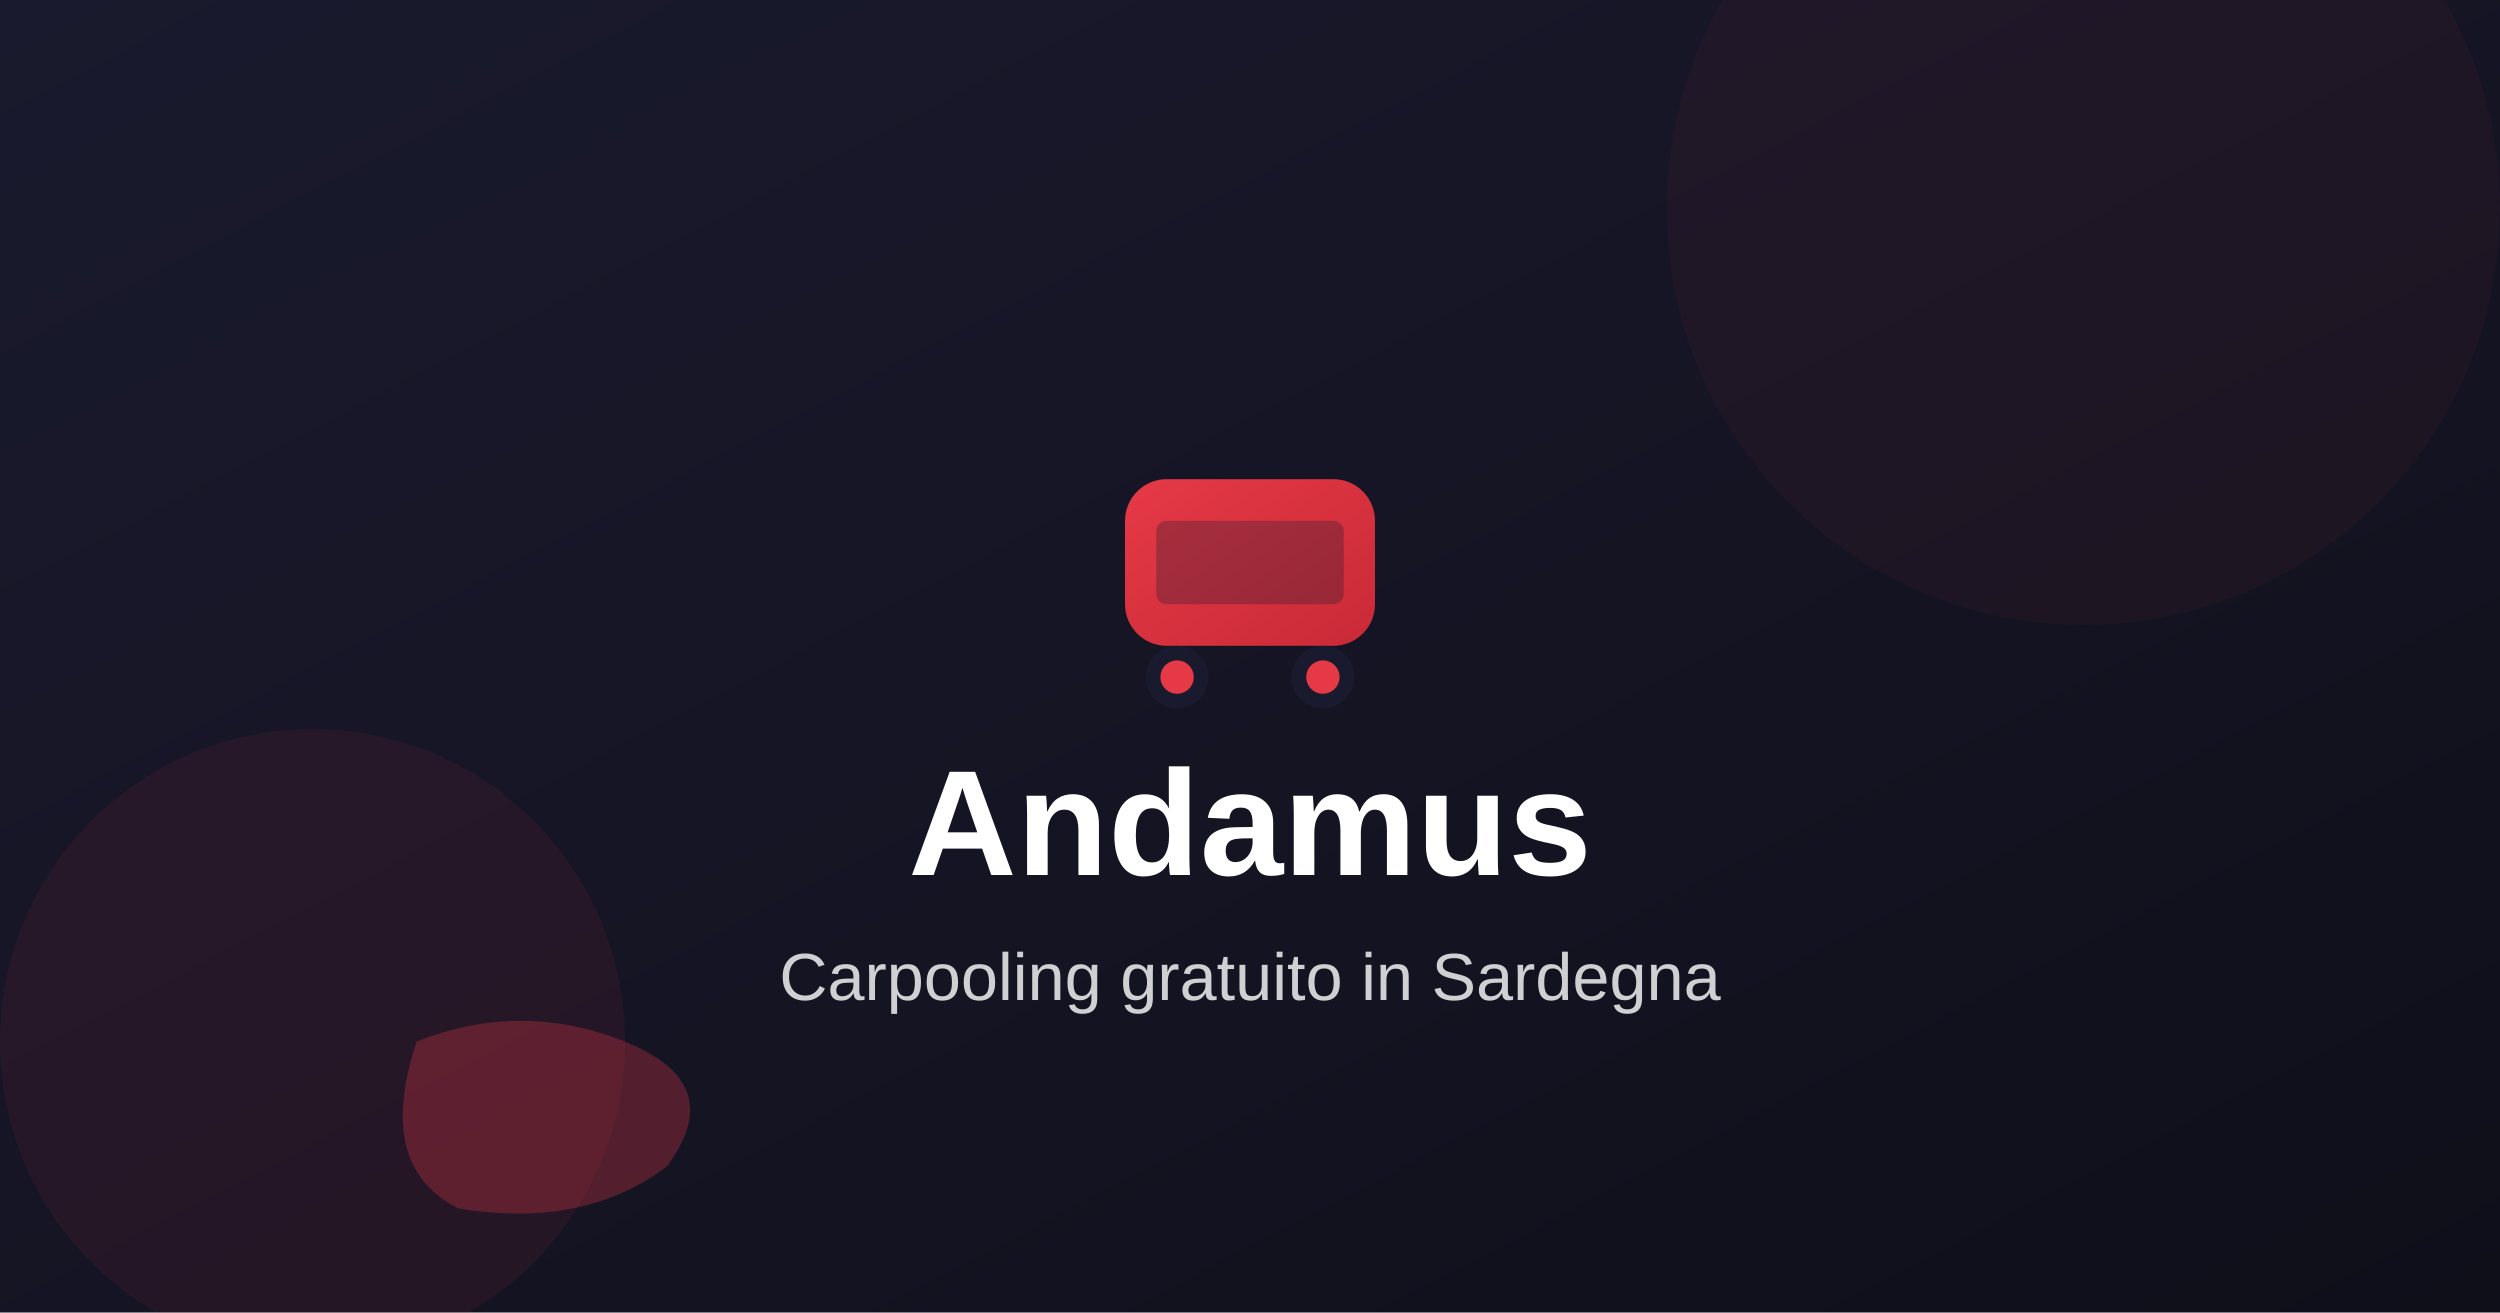
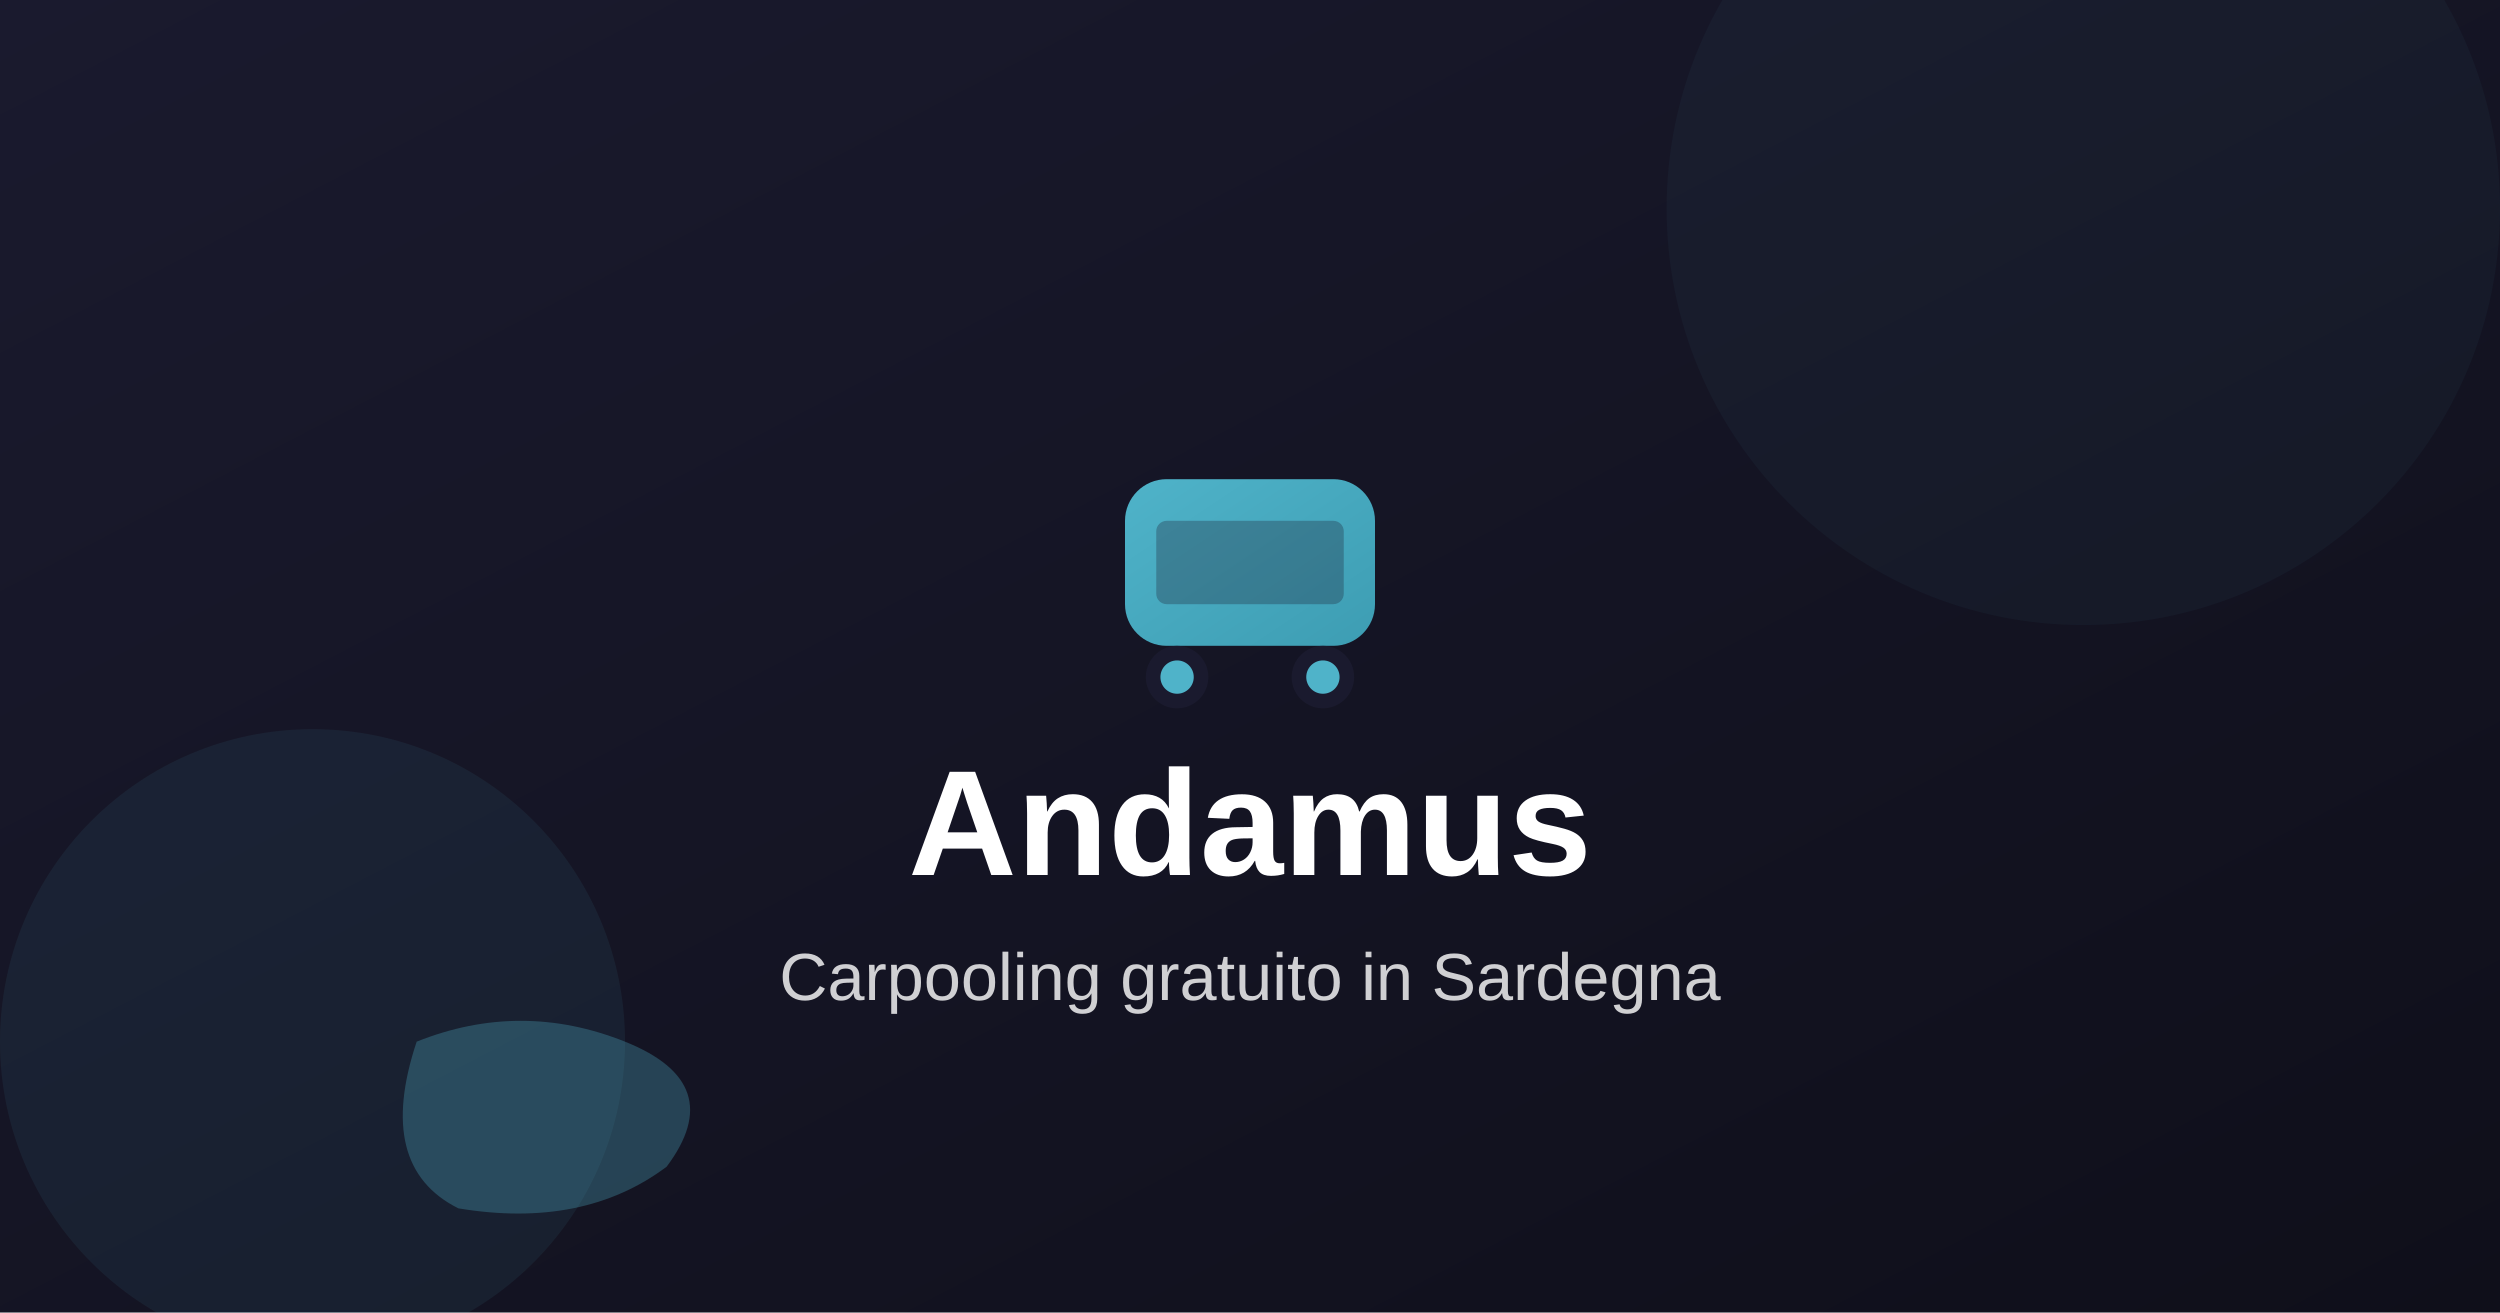
<svg xmlns="http://www.w3.org/2000/svg" viewBox="0 0 1200 630" width="1200" height="630">
  <defs>
    <linearGradient id="bg" x1="0%" y1="0%" x2="100%" y2="100%">
      <stop offset="0%" style="stop-color:#1a1a2e" />
      <stop offset="100%" style="stop-color:#0f0f1a" />
    </linearGradient>
    <linearGradient id="accent" x1="0%" y1="0%" x2="100%" y2="100%">
-       <stop offset="0%" style="stop-color:#e63946" />
-       <stop offset="100%" style="stop-color:#c92a37" />
+       <stop offset="0%" style="stop-color:#4FB3C9" />
+       <stop offset="100%" style="stop-color:#3d9db3" />
    </linearGradient>
  </defs>
  <rect width="1200" height="630" fill="url(#bg)" />
-   <circle cx="1000" cy="100" r="200" fill="#e63946" opacity="0.05" />
-   <circle cx="150" cy="500" r="150" fill="#e63946" opacity="0.08" />
+   <circle cx="1000" cy="100" r="200" fill="#4FB3C9" opacity="0.05" />
+   <circle cx="150" cy="500" r="150" fill="#4FB3C9" opacity="0.08" />
  <g transform="translate(600, 280)">
    <rect x="-60" y="-50" width="120" height="80" rx="20" fill="url(#accent)" />
    <circle cx="-35" cy="45" r="15" fill="#1a1a2e" />
    <circle cx="35" cy="45" r="15" fill="#1a1a2e" />
-     <circle cx="-35" cy="45" r="8" fill="#e63946" />
-     <circle cx="35" cy="45" r="8" fill="#e63946" />
+     <circle cx="-35" cy="45" r="8" fill="#4FB3C9" />
+     <circle cx="35" cy="45" r="8" fill="#4FB3C9" />
    <rect x="-45" y="-30" width="90" height="40" rx="5" fill="#1a1a2e" opacity="0.3" />
  </g>
  <text x="600" y="420" text-anchor="middle" font-family="Arial, sans-serif" font-size="72" font-weight="bold" fill="#ffffff">Andamus</text>
  <text x="600" y="480" text-anchor="middle" font-family="Arial, sans-serif" font-size="32" fill="#ffffff" opacity="0.8">Carpooling gratuito in Sardegna</text>
-   <path d="M 200 500 Q 250 480 300 500 Q 350 520 320 560 Q 280 590 220 580 Q 180 560 200 500" fill="#e63946" opacity="0.3" />
+   <path d="M 200 500 Q 250 480 300 500 Q 350 520 320 560 Q 280 590 220 580 Q 180 560 200 500" fill="#4FB3C9" opacity="0.3" />
</svg>
